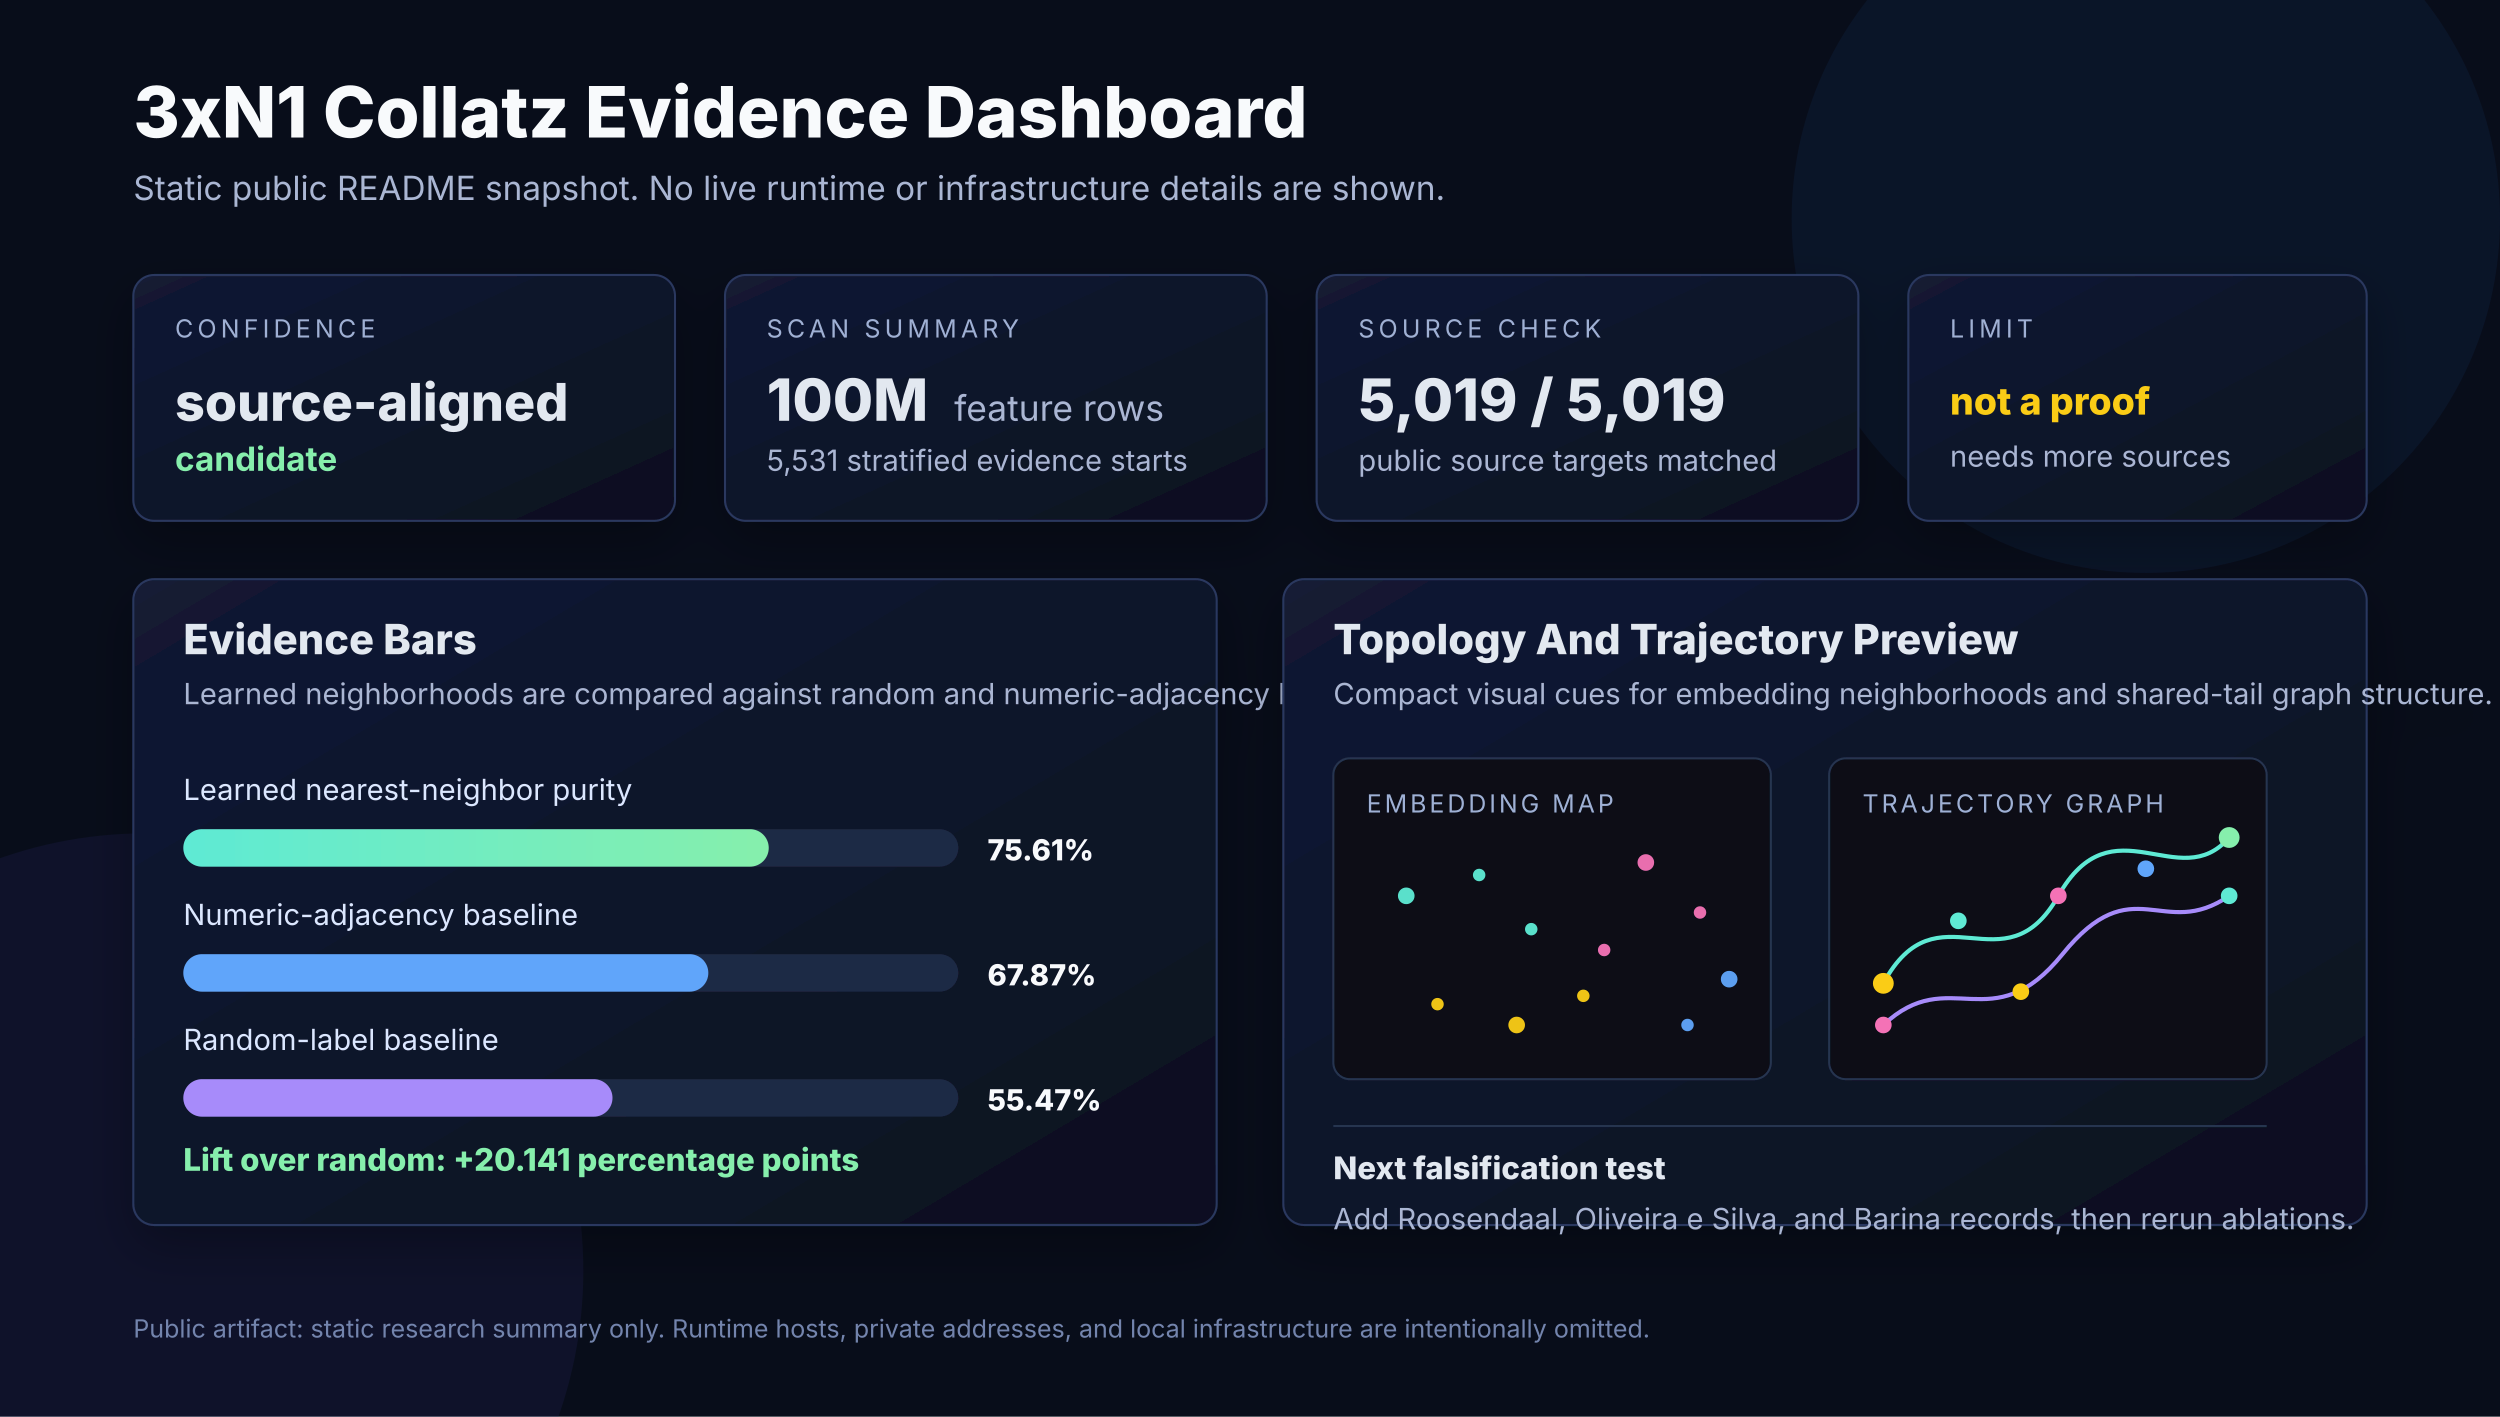
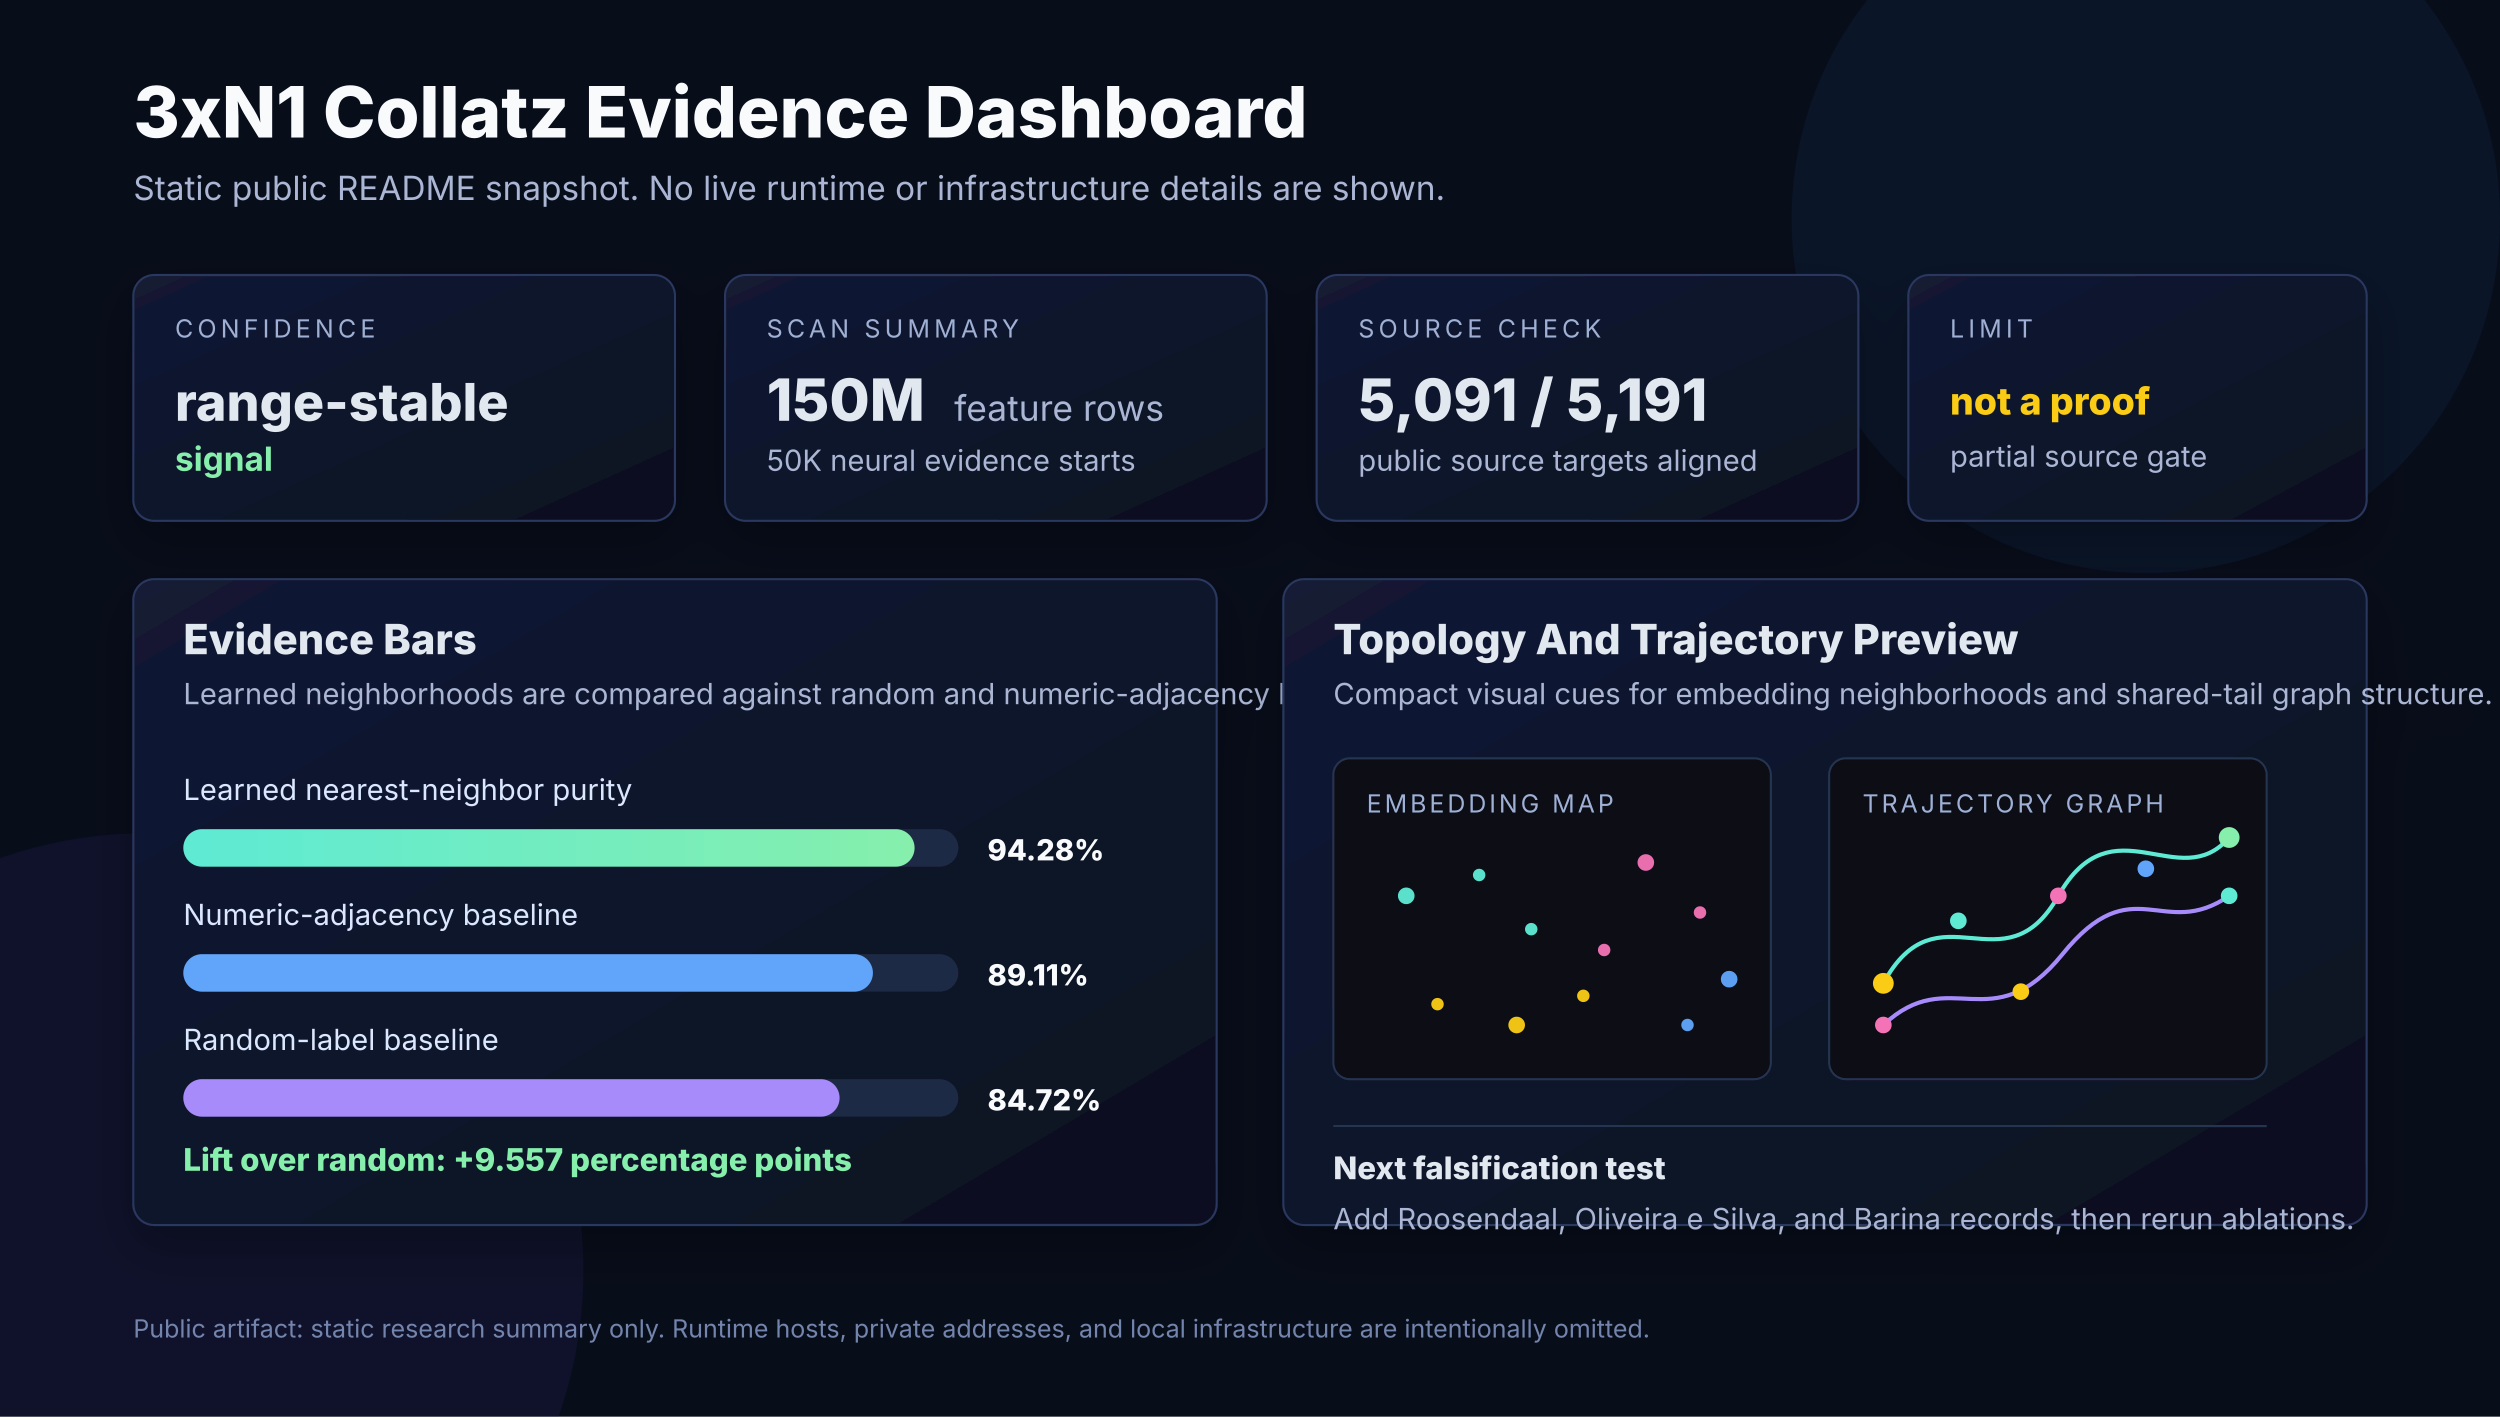
<svg xmlns="http://www.w3.org/2000/svg" width="1200" height="680" viewBox="0 0 1200 680" role="img" aria-labelledby="title desc">
  <defs>
    <linearGradient id="panel" x1="0" x2="1" y1="0" y2="1">
      <stop offset="0" stop-color="#121a34" />
      <stop offset="1" stop-color="#0b1020" />
    </linearGradient>
    <linearGradient id="green" x1="0" x2="1">
      <stop offset="0" stop-color="#5eead4" />
      <stop offset="1" stop-color="#86efac" />
    </linearGradient>
    <linearGradient id="gold" x1="0" x2="1">
      <stop offset="0" stop-color="#facc15" />
      <stop offset="1" stop-color="#fb7185" />
    </linearGradient>
    <filter id="softShadow" x="-20%" y="-20%" width="140%" height="140%">
      <feDropShadow dx="0" dy="10" stdDeviation="12" flood-color="#000000" flood-opacity=".28" />
    </filter>
  </defs>
  <rect width="1200" height="680" fill="#080d1a" />
  <circle cx="1030" cy="105" r="170" fill="#11305d" opacity=".22" />
  <circle cx="70" cy="610" r="210" fill="#312e81" opacity=".16" />
  <text x="64" y="66" fill="#f8fafc" font-family="Inter, ui-sans-serif, system-ui, sans-serif" font-size="34" font-weight="800">3xN1 Collatz Evidence Dashboard</text>
  <text x="64" y="96" fill="#aab6d3" font-family="Inter, ui-sans-serif, system-ui, sans-serif" font-size="16">Static public README snapshot. No live runtime or infrastructure details are shown.</text>
  <g filter="url(#softShadow)">
    <rect x="64" y="132" width="260" height="118" rx="10" fill="url(#panel)" stroke="#2b385e" />
    <text x="84" y="162" fill="#9fb0d4" font-family="Inter, ui-sans-serif, system-ui, sans-serif" font-size="12" letter-spacing="2">CONFIDENCE</text>
-     <text x="84" y="202" fill="#e2e8f0" font-family="Inter, ui-sans-serif, system-ui, sans-serif" font-size="25" font-weight="800">source-aligned</text>
-     <text x="84" y="226" fill="#86efac" font-family="Inter, ui-sans-serif, system-ui, sans-serif" font-size="16" font-weight="700">candidate</text>
+     <text x="84" y="202" fill="#e2e8f0" font-family="Inter, ui-sans-serif, system-ui, sans-serif" font-size="25" font-weight="800">range-stable</text>
+     <text x="84" y="226" fill="#86efac" font-family="Inter, ui-sans-serif, system-ui, sans-serif" font-size="16" font-weight="700">signal</text>
    <rect x="348" y="132" width="260" height="118" rx="10" fill="url(#panel)" stroke="#2b385e" />
    <text x="368" y="162" fill="#9fb0d4" font-family="Inter, ui-sans-serif, system-ui, sans-serif" font-size="12" letter-spacing="2">SCAN SUMMARY</text>
-     <text x="368" y="202" fill="#e2e8f0" font-family="Inter, ui-sans-serif, system-ui, sans-serif" font-size="28" font-weight="800">100M</text>
+     <text x="368" y="202" fill="#e2e8f0" font-family="Inter, ui-sans-serif, system-ui, sans-serif" font-size="28" font-weight="800">150M</text>
    <text x="458" y="202" fill="#aab6d3" font-family="Inter, ui-sans-serif, system-ui, sans-serif" font-size="17">feature rows</text>
-     <text x="368" y="226" fill="#aab6d3" font-family="Inter, ui-sans-serif, system-ui, sans-serif" font-size="14">5,531 stratified evidence starts</text>
+     <text x="368" y="226" fill="#aab6d3" font-family="Inter, ui-sans-serif, system-ui, sans-serif" font-size="14">50K neural evidence starts</text>
    <rect x="632" y="132" width="260" height="118" rx="10" fill="url(#panel)" stroke="#2b385e" />
    <text x="652" y="162" fill="#9fb0d4" font-family="Inter, ui-sans-serif, system-ui, sans-serif" font-size="12" letter-spacing="2">SOURCE CHECK</text>
-     <text x="652" y="202" fill="#e2e8f0" font-family="Inter, ui-sans-serif, system-ui, sans-serif" font-size="28" font-weight="800">5,019 / 5,019</text>
-     <text x="652" y="226" fill="#aab6d3" font-family="Inter, ui-sans-serif, system-ui, sans-serif" font-size="14">public source targets matched</text>
+     <text x="652" y="202" fill="#e2e8f0" font-family="Inter, ui-sans-serif, system-ui, sans-serif" font-size="28" font-weight="800">5,091 / 5,191</text>
+     <text x="652" y="226" fill="#aab6d3" font-family="Inter, ui-sans-serif, system-ui, sans-serif" font-size="14">public source targets aligned</text>
    <rect x="916" y="132" width="220" height="118" rx="10" fill="url(#panel)" stroke="#2b385e" />
    <text x="936" y="162" fill="#9fb0d4" font-family="Inter, ui-sans-serif, system-ui, sans-serif" font-size="12" letter-spacing="2">LIMIT</text>
    <text x="936" y="199" fill="#facc15" font-family="Inter, ui-sans-serif, system-ui, sans-serif" font-size="18" font-weight="800">not a proof</text>
-     <text x="936" y="224" fill="#aab6d3" font-family="Inter, ui-sans-serif, system-ui, sans-serif" font-size="14">needs more sources</text>
+     <text x="936" y="224" fill="#aab6d3" font-family="Inter, ui-sans-serif, system-ui, sans-serif" font-size="14">partial source gate</text>
  </g>
  <g filter="url(#softShadow)">
    <rect x="64" y="278" width="520" height="310" rx="10" fill="url(#panel)" stroke="#2b385e" />
    <text x="88" y="314" fill="#e2e8f0" font-family="Inter, ui-sans-serif, system-ui, sans-serif" font-size="20" font-weight="800">Evidence Bars</text>
    <text x="88" y="338" fill="#aab6d3" font-family="Inter, ui-sans-serif, system-ui, sans-serif" font-size="14">Learned neighborhoods are compared against random and numeric-adjacency baselines.</text>
    <text x="88" y="384" fill="#dbe7ff" font-family="Inter, ui-sans-serif, system-ui, sans-serif" font-size="14">Learned nearest-neighbor purity</text>
    <rect x="88" y="398" width="372" height="18" rx="9" fill="#1f2a44" />
-     <rect x="88" y="398" width="281" height="18" rx="9" fill="url(#green)" />
-     <text x="474" y="413" fill="#f8fafc" font-family="Inter, ui-sans-serif, system-ui, sans-serif" font-size="14" font-weight="800">75.61%</text>
+     <rect x="88" y="398" width="351" height="18" rx="9" fill="url(#green)" />
+     <text x="474" y="413" fill="#f8fafc" font-family="Inter, ui-sans-serif, system-ui, sans-serif" font-size="14" font-weight="800">94.28%</text>
    <text x="88" y="444" fill="#dbe7ff" font-family="Inter, ui-sans-serif, system-ui, sans-serif" font-size="14">Numeric-adjacency baseline</text>
    <rect x="88" y="458" width="372" height="18" rx="9" fill="#1f2a44" />
-     <rect x="88" y="458" width="252" height="18" rx="9" fill="#60a5fa" />
-     <text x="474" y="473" fill="#f8fafc" font-family="Inter, ui-sans-serif, system-ui, sans-serif" font-size="14" font-weight="800">67.87%</text>
+     <rect x="88" y="458" width="331" height="18" rx="9" fill="#60a5fa" />
+     <text x="474" y="473" fill="#f8fafc" font-family="Inter, ui-sans-serif, system-ui, sans-serif" font-size="14" font-weight="800">89.11%</text>
    <text x="88" y="504" fill="#dbe7ff" font-family="Inter, ui-sans-serif, system-ui, sans-serif" font-size="14">Random-label baseline</text>
    <rect x="88" y="518" width="372" height="18" rx="9" fill="#1f2a44" />
-     <rect x="88" y="518" width="206" height="18" rx="9" fill="#a78bfa" />
-     <text x="474" y="533" fill="#f8fafc" font-family="Inter, ui-sans-serif, system-ui, sans-serif" font-size="14" font-weight="800">55.47%</text>
-     <text x="88" y="562" fill="#86efac" font-family="Inter, ui-sans-serif, system-ui, sans-serif" font-size="15" font-weight="800">Lift over random: +20.141 percentage points</text>
+     <rect x="88" y="518" width="315" height="18" rx="9" fill="#a78bfa" />
+     <text x="474" y="533" fill="#f8fafc" font-family="Inter, ui-sans-serif, system-ui, sans-serif" font-size="14" font-weight="800">84.72%</text>
+     <text x="88" y="562" fill="#86efac" font-family="Inter, ui-sans-serif, system-ui, sans-serif" font-size="15" font-weight="800">Lift over random: +9.557 percentage points</text>
  </g>
  <g filter="url(#softShadow)">
    <rect x="616" y="278" width="520" height="310" rx="10" fill="url(#panel)" stroke="#2b385e" />
    <text x="640" y="314" fill="#e2e8f0" font-family="Inter, ui-sans-serif, system-ui, sans-serif" font-size="20" font-weight="800">Topology And Trajectory Preview</text>
    <text x="640" y="338" fill="#aab6d3" font-family="Inter, ui-sans-serif, system-ui, sans-serif" font-size="14">Compact visual cues for embedding neighborhoods and shared-tail graph structure.</text>
    <rect x="640" y="364" width="210" height="154" rx="8" fill="#070b16" stroke="#263450" />
    <text x="656" y="390" fill="#9fb0d4" font-family="Inter, ui-sans-serif, system-ui, sans-serif" font-size="12" letter-spacing="1.4">EMBEDDING MAP</text>
    <g opacity=".95">
      <circle cx="675" cy="430" r="4" fill="#5eead4" />
      <circle cx="710" cy="420" r="3" fill="#5eead4" />
      <circle cx="735" cy="446" r="3" fill="#5eead4" />
      <circle cx="790" cy="414" r="4" fill="#f472b6" />
      <circle cx="816" cy="438" r="3" fill="#f472b6" />
      <circle cx="770" cy="456" r="3" fill="#f472b6" />
      <circle cx="690" cy="482" r="3" fill="#facc15" />
      <circle cx="728" cy="492" r="4" fill="#facc15" />
      <circle cx="760" cy="478" r="3" fill="#facc15" />
      <circle cx="810" cy="492" r="3" fill="#60a5fa" />
      <circle cx="830" cy="470" r="4" fill="#60a5fa" />
    </g>
    <rect x="878" y="364" width="210" height="154" rx="8" fill="#070b16" stroke="#263450" />
    <text x="894" y="390" fill="#9fb0d4" font-family="Inter, ui-sans-serif, system-ui, sans-serif" font-size="12" letter-spacing="1.4">TRAJECTORY GRAPH</text>
    <path d="M904 472 C930 424, 962 476, 988 430 S1046 430, 1070 402" fill="none" stroke="#5eead4" stroke-width="2" />
    <path d="M904 492 C936 462, 956 500, 990 458 S1038 452, 1070 430" fill="none" stroke="#a78bfa" stroke-width="2" />
    <circle cx="904" cy="472" r="5" fill="#facc15" />
    <circle cx="940" cy="442" r="4" fill="#5eead4" />
    <circle cx="988" cy="430" r="4" fill="#f472b6" />
    <circle cx="1030" cy="417" r="4" fill="#60a5fa" />
    <circle cx="1070" cy="402" r="5" fill="#86efac" />
    <circle cx="904" cy="492" r="4" fill="#f472b6" />
    <circle cx="970" cy="476" r="4" fill="#facc15" />
    <circle cx="1070" cy="430" r="4" fill="#5eead4" />
    <rect x="640" y="540" width="448" height="1" fill="#263450" />
    <text x="640" y="566" fill="#e2e8f0" font-family="Inter, ui-sans-serif, system-ui, sans-serif" font-size="15" font-weight="800">Next falsification test</text>
    <text x="640" y="590" fill="#aab6d3" font-family="Inter, ui-sans-serif, system-ui, sans-serif" font-size="14">Add Roosendaal, Oliveira e Silva, and Barina records, then rerun ablations.</text>
  </g>
  <text x="64" y="642" fill="#7384ad" font-family="Inter, ui-sans-serif, system-ui, sans-serif" font-size="12">Public artifact: static research summary only. Runtime hosts, private addresses, and local infrastructure are intentionally omitted.</text>
</svg>
